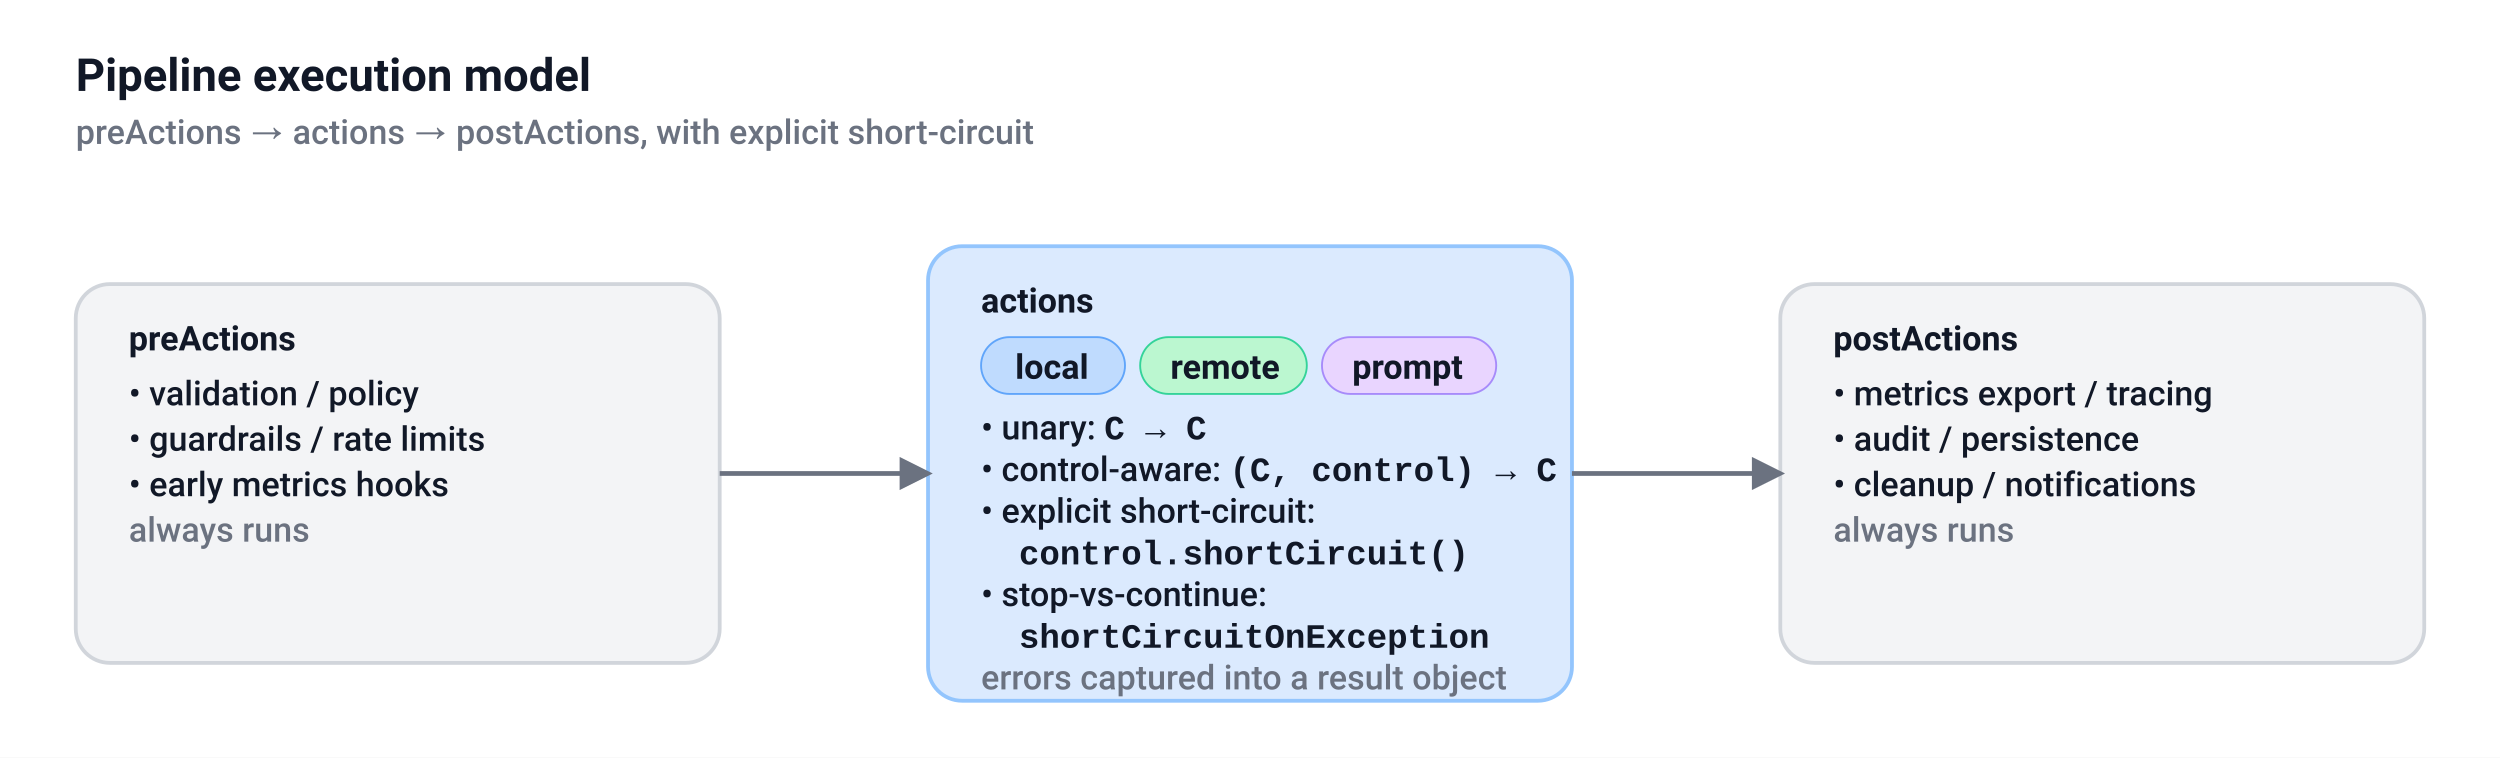
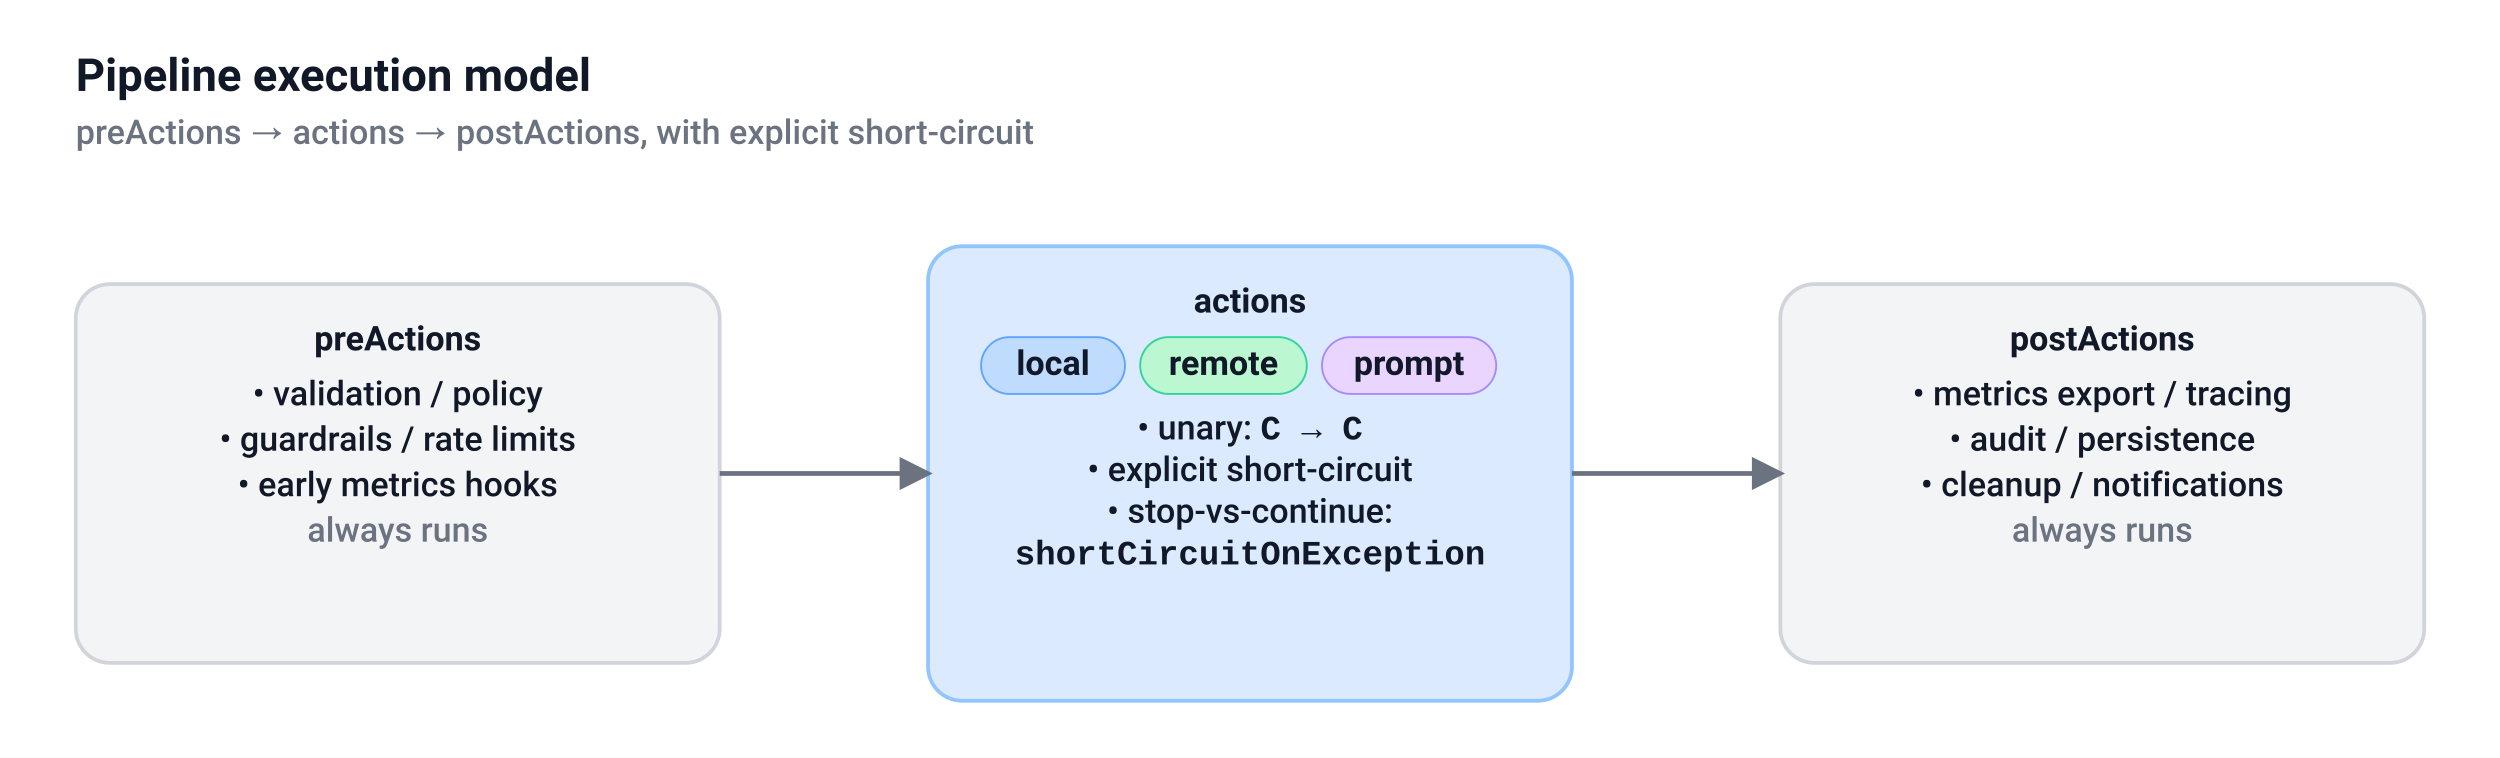
<svg xmlns="http://www.w3.org/2000/svg" width="1320" height="400" viewBox="0 0 1320 400" role="img" aria-label="Pipeline execution model with preActions, actions, and postActions.">
  <defs>
    <style>
      .title { font: 700 24px system-ui, -apple-system, Segoe UI, Roboto, Helvetica, Arial, sans-serif; fill: #111827; }
      .subtitle { font: 500 18px system-ui, -apple-system, Segoe UI, Roboto, Helvetica, Arial, sans-serif; fill: #6b7280; }
      .heading { font: 700 18px system-ui, -apple-system, Segoe UI, Roboto, Helvetica, Arial, sans-serif; fill: #111827; }
      .text { font: 500 18px system-ui, -apple-system, Segoe UI, Roboto, Helvetica, Arial, sans-serif; fill: #111827; }
      .muted { fill: #6b7280; }
      .boxStroke { stroke-width: 2; }
      .chipText { font: 700 18px system-ui, -apple-system, Segoe UI, Roboto, Helvetica, Arial, sans-serif; fill: #111827; }
      .mono { font: 600 18px ui-monospace, SFMono-Regular, Menlo, Monaco, Consolas, "Liberation Mono", "Courier New", monospace; fill: #111827; }
    </style>
    <marker id="arrow" markerWidth="7" markerHeight="7" refX="6" refY="3.5" orient="auto">
      <path d="M0,0 L7,3.5 L0,7 Z" fill="#6b7280" />
    </marker>
  </defs>
  <rect x="0" y="0" width="1320" height="400" fill="#ffffff" />
  <text x="40" y="48" class="title">Pipeline execution model</text>
  <text x="40" y="76" class="subtitle">preActions → actions → postActions, with explicit short-circuit</text>
  <rect x="40" y="150" width="340" height="200" rx="18" fill="#f3f4f6" stroke="#d1d5db" class="boxStroke" />
  <rect x="490" y="130" width="340" height="240" rx="18" fill="#dbeafe" stroke="#93c5fd" class="boxStroke" />
  <rect x="940" y="150" width="340" height="200" rx="18" fill="#f3f4f6" stroke="#d1d5db" class="boxStroke" />
  <line x1="380" y1="250" x2="490" y2="250" stroke="#6b7280" stroke-width="2.5" marker-end="url(#arrow)" />
  <line x1="830" y1="250" x2="940" y2="250" stroke="#6b7280" stroke-width="2.5" marker-end="url(#arrow)" />
-   <text x="68" y="185" class="heading">preActions</text>
-   <text x="68" y="214" class="text">• validation / policy</text>
-   <text x="68" y="238" class="text">• guardrails / rate limits</text>
-   <text x="68" y="262" class="text">• early metrics hooks</text>
-   <text x="68" y="286" class="text muted">always runs</text>
-   <text x="518" y="165" class="heading">actions</text>
+   <text x="210" y="185" class="heading" text-anchor="middle">preActions</text>
+   <text x="210" y="214" class="text" text-anchor="middle">• validation / policy</text>
+   <text x="210" y="238" class="text" text-anchor="middle">• guardrails / rate limits</text>
+   <text x="210" y="262" class="text" text-anchor="middle">• early metrics hooks</text>
+   <text x="210" y="286" class="text muted" text-anchor="middle">always runs</text>
+   <text x="660" y="165" class="heading" text-anchor="middle">actions</text>
  <rect x="518" y="178" width="76" height="30" rx="15" fill="#bfdbfe" stroke="#60a5fa" />
-   <text x="536" y="200" class="chipText">local</text>
+   <text x="556" y="193" class="chipText" text-anchor="middle" dominant-baseline="middle">local</text>
  <rect x="602" y="178" width="88" height="30" rx="15" fill="#bbf7d0" stroke="#34d399" />
-   <text x="618" y="200" class="chipText">remote</text>
+   <text x="646" y="193" class="chipText" text-anchor="middle" dominant-baseline="middle">remote</text>
  <rect x="698" y="178" width="92" height="30" rx="15" fill="#e9d5ff" stroke="#a78bfa" />
-   <text x="714" y="200" class="chipText">prompt</text>
-   <text x="518" y="232" class="text">• unary: <tspan class="mono">C → C</tspan>
+   <text x="744" y="193" class="chipText" text-anchor="middle" dominant-baseline="middle">prompt</text>
+   <text x="660" y="232" class="text" text-anchor="middle">• unary: <tspan class="mono">C → C</tspan>
  </text>
-   <text x="518" y="254" class="text">• control-aware: <tspan class="mono">(C, control) → C</tspan>
-   </text>
-   <text x="518" y="276" class="text">• explicit short-circuit:</text>
-   <text x="538" y="298" class="mono">control.shortCircuit()</text>
-   <text x="518" y="320" class="text">• stop-vs-continue:</text>
-   <text x="538" y="342" class="mono">shortCircuitOnException</text>
-   <text x="518" y="364" class="text muted">errors captured into a result object</text>
-   <text x="968" y="185" class="heading">postActions</text>
-   <text x="968" y="214" class="text">• metrics export / tracing</text>
-   <text x="968" y="238" class="text">• audit / persistence</text>
-   <text x="968" y="262" class="text">• cleanup / notifications</text>
-   <text x="968" y="286" class="text muted">always runs</text>
+   <text x="660" y="254" class="text" text-anchor="middle">• explicit short-circuit</text>
+   <text x="660" y="276" class="text" text-anchor="middle">• stop-vs-continue:</text>
+   <text x="660" y="298" class="mono" text-anchor="middle">shortCircuitOnException</text>
+   <text x="1110" y="185" class="heading" text-anchor="middle">postActions</text>
+   <text x="1110" y="214" class="text" text-anchor="middle">• metrics export / tracing</text>
+   <text x="1110" y="238" class="text" text-anchor="middle">• audit / persistence</text>
+   <text x="1110" y="262" class="text" text-anchor="middle">• cleanup / notifications</text>
+   <text x="1110" y="286" class="text muted" text-anchor="middle">always runs</text>
</svg>
